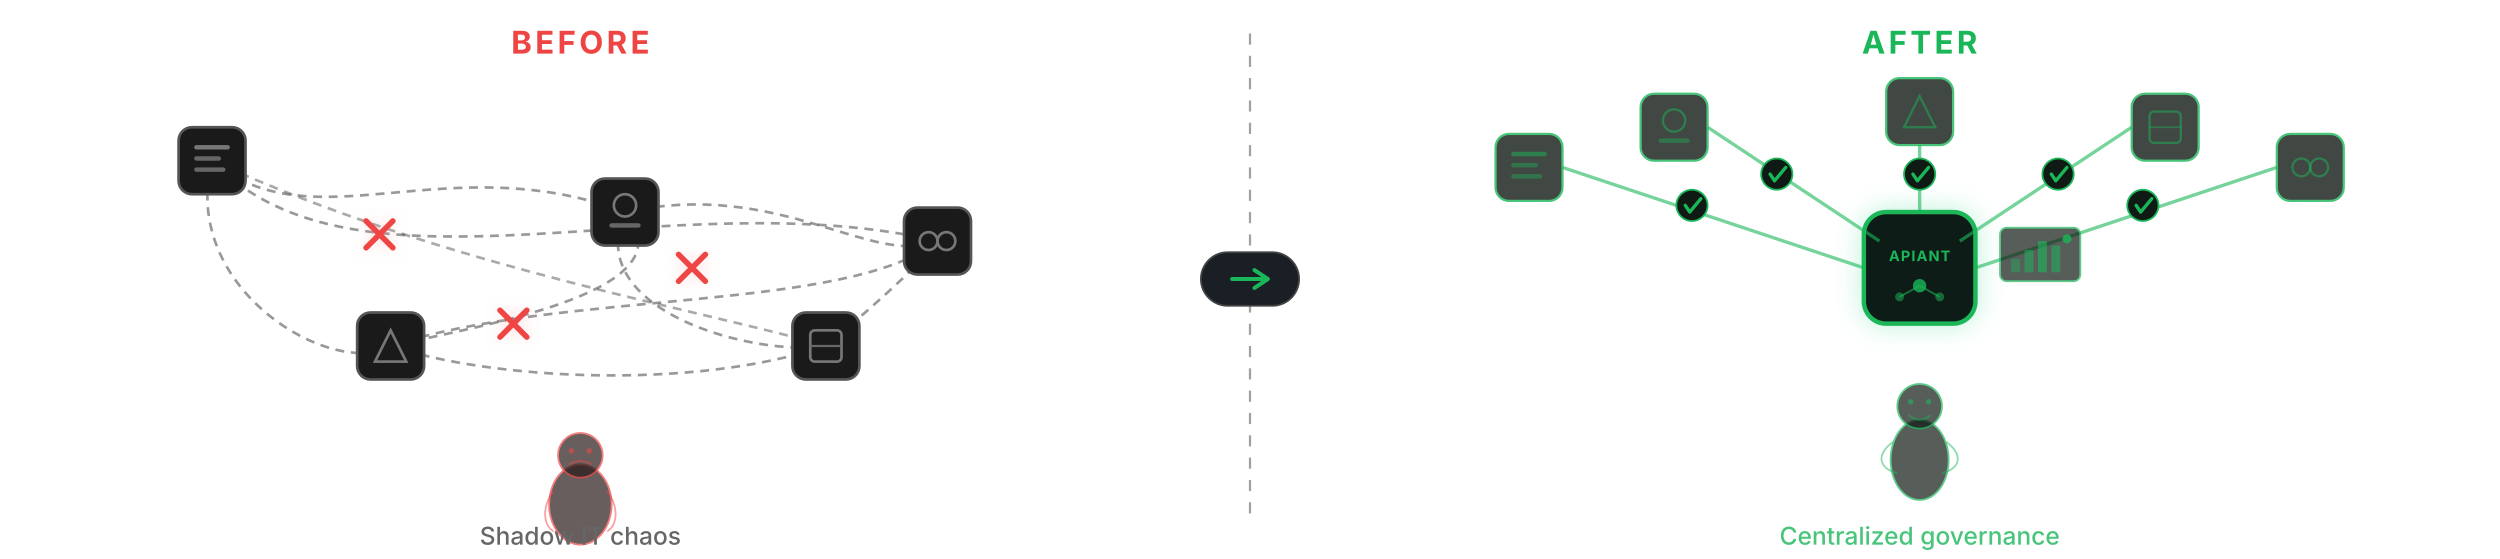
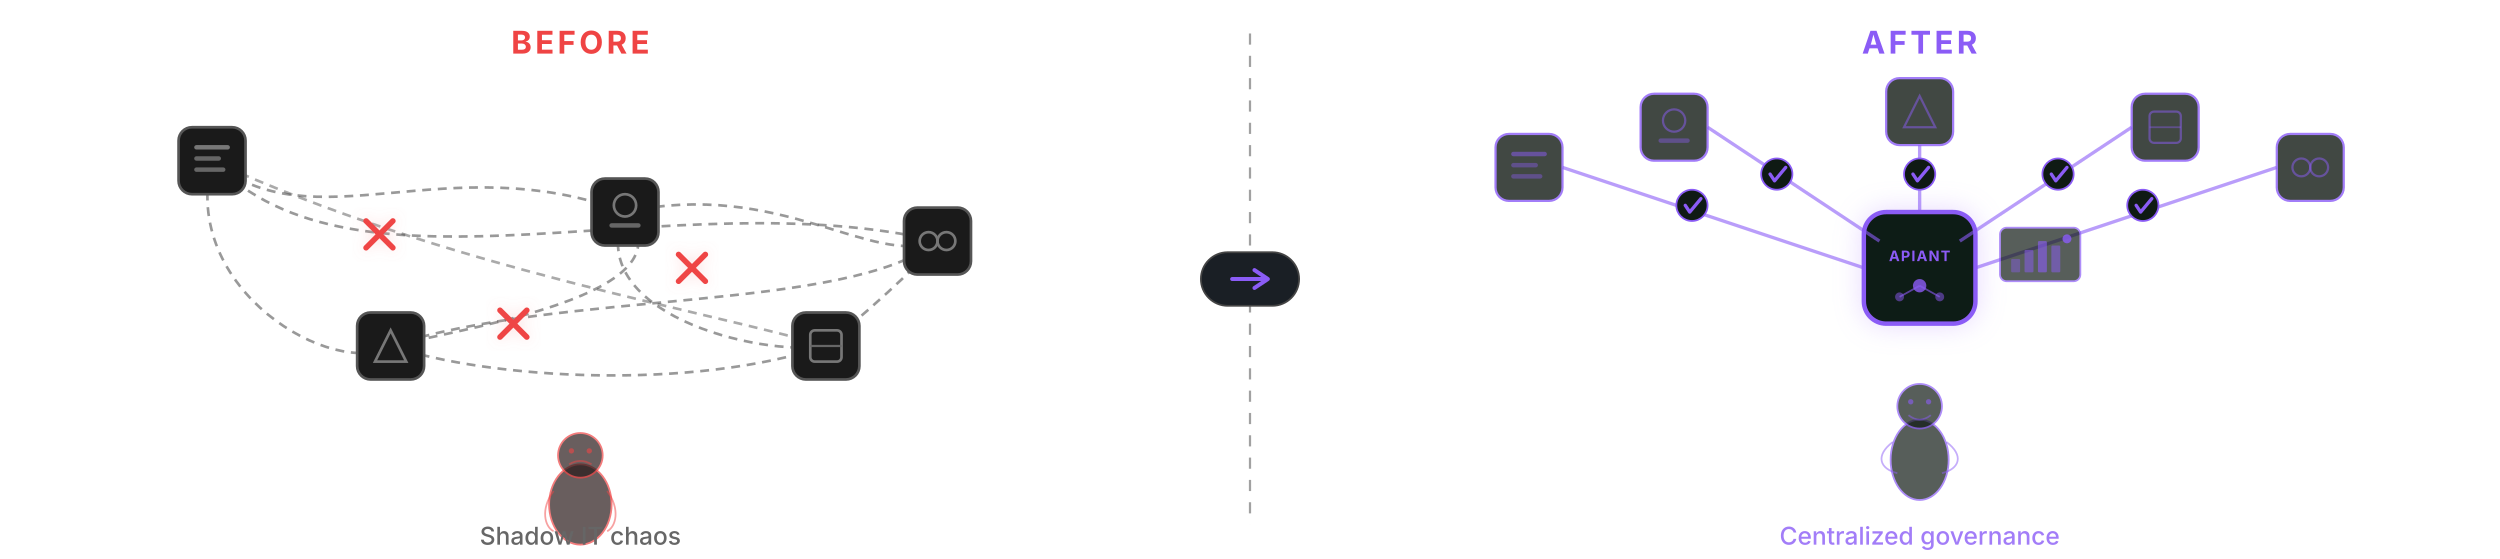
<svg xmlns="http://www.w3.org/2000/svg" viewBox="0 0 1120 250" fill="none">
  <defs>
    <filter id="greenGlow" x="-50%" y="-50%" width="200%" height="200%">
      <feGaussianBlur in="SourceGraphic" stdDeviation="6" result="blur" />
-       <feColorMatrix in="blur" type="matrix" values="0 0 0 0 0.102  0 0 0 0 0.718  0 0 0 0 0.349  0 0 0 0.4 0" result="glow" />
+       <feColorMatrix in="blur" type="matrix" values="0 0 0 0 0.545  0 0 0 0 0.361  0 0 0 0 0.965  0 0 0 0.4 0" result="glow" />
      <feMerge>
        <feMergeNode in="glow" />
        <feMergeNode in="SourceGraphic" />
      </feMerge>
    </filter>
    <filter id="redGlow" x="-50%" y="-50%" width="200%" height="200%">
      <feGaussianBlur in="SourceGraphic" stdDeviation="3" result="blur" />
      <feColorMatrix in="blur" type="matrix" values="0 0 0 0 0.937  0 0 0 0 0.267  0 0 0 0 0.267  0 0 0 0.3 0" result="glow" />
      <feMerge>
        <feMergeNode in="glow" />
        <feMergeNode in="SourceGraphic" />
      </feMerge>
    </filter>
  </defs>
  <style>
    text { font-family: 'Inter', sans-serif; }
  </style>
  <text x="260" y="24" text-anchor="middle" fill="#ef4444" font-size="14" font-weight="700" letter-spacing="1.5">BEFORE</text>
  <path d="M95,72 C140,110 200,65 280,95" stroke="#555" stroke-width="1.2" stroke-dasharray="4,3" opacity="0.6" />
  <path d="M95,72 C160,140 300,80 420,108" stroke="#555" stroke-width="1.2" stroke-dasharray="4,3" opacity="0.6" />
  <path d="M95,72 C80,130 150,170 175,155" stroke="#555" stroke-width="1.2" stroke-dasharray="4,3" opacity="0.6" />
  <path d="M280,95 C310,130 220,145 175,155" stroke="#555" stroke-width="1.2" stroke-dasharray="4,3" opacity="0.6" />
  <path d="M280,95 C350,80 390,120 420,108" stroke="#555" stroke-width="1.2" stroke-dasharray="4,3" opacity="0.6" />
  <path d="M280,95 C260,140 340,160 370,155" stroke="#555" stroke-width="1.2" stroke-dasharray="4,3" opacity="0.6" />
  <path d="M175,155 C220,170 310,175 370,155" stroke="#555" stroke-width="1.2" stroke-dasharray="4,3" opacity="0.6" />
  <path d="M175,155 C250,130 380,140 420,108" stroke="#555" stroke-width="1.2" stroke-dasharray="4,3" opacity="0.6" />
  <path d="M370,155 C400,130 415,115 420,108" stroke="#555" stroke-width="1.2" stroke-dasharray="4,3" opacity="0.6" />
  <path d="M95,72 C200,120 320,140 370,155" stroke="#555" stroke-width="1.2" stroke-dasharray="4,3" opacity="0.5" />
  <g transform="translate(170, 105)" filter="url(#redGlow)">
    <line x1="-6" y1="-6" x2="6" y2="6" stroke="#ef4444" stroke-width="2.5" stroke-linecap="round" />
    <line x1="6" y1="-6" x2="-6" y2="6" stroke="#ef4444" stroke-width="2.5" stroke-linecap="round" />
  </g>
  <g transform="translate(310, 120)" filter="url(#redGlow)">
    <line x1="-6" y1="-6" x2="6" y2="6" stroke="#ef4444" stroke-width="2.5" stroke-linecap="round" />
    <line x1="6" y1="-6" x2="-6" y2="6" stroke="#ef4444" stroke-width="2.5" stroke-linecap="round" />
  </g>
  <g transform="translate(230, 145)" filter="url(#redGlow)">
    <line x1="-6" y1="-6" x2="6" y2="6" stroke="#ef4444" stroke-width="2.5" stroke-linecap="round" />
    <line x1="6" y1="-6" x2="-6" y2="6" stroke="#ef4444" stroke-width="2.5" stroke-linecap="round" />
  </g>
  <g transform="translate(80, 57)">
    <rect width="30" height="30" rx="6" fill="#1a1a1a" stroke="#555" stroke-width="1.2" />
    <rect x="7" y="8" width="16" height="2" rx="1" fill="#777" />
    <rect x="7" y="13" width="12" height="2" rx="1" fill="#666" />
    <rect x="7" y="18" width="14" height="2" rx="1" fill="#666" />
  </g>
  <g transform="translate(265, 80)">
    <rect width="30" height="30" rx="6" fill="#1a1a1a" stroke="#555" stroke-width="1.2" />
    <circle cx="15" cy="12" r="5" fill="none" stroke="#777" stroke-width="1.2" />
    <rect x="8" y="20" width="14" height="2" rx="1" fill="#666" />
  </g>
  <g transform="translate(160, 140)">
    <rect width="30" height="30" rx="6" fill="#1a1a1a" stroke="#555" stroke-width="1.2" />
    <polygon points="15,8 22,22 8,22" fill="none" stroke="#777" stroke-width="1.2" />
  </g>
  <g transform="translate(355, 140)">
    <rect width="30" height="30" rx="6" fill="#1a1a1a" stroke="#555" stroke-width="1.2" />
    <rect x="8" y="8" width="14" height="14" rx="2" fill="none" stroke="#777" stroke-width="1.2" />
    <line x1="8" y1="15" x2="22" y2="15" stroke="#666" stroke-width="1" />
  </g>
  <g transform="translate(405, 93)">
    <rect width="30" height="30" rx="6" fill="#1a1a1a" stroke="#555" stroke-width="1.2" />
    <circle cx="11" cy="15" r="4" fill="none" stroke="#777" stroke-width="1.2" />
    <circle cx="19" cy="15" r="4" fill="none" stroke="#777" stroke-width="1.2" />
  </g>
  <g transform="translate(240, 188)">
    <ellipse cx="20" cy="38" rx="14" ry="18" fill="#2a1a1a" stroke="#ef4444" stroke-width="0.8" opacity="0.7" />
    <circle cx="20" cy="16" r="10" fill="#2a1a1a" stroke="#ef4444" stroke-width="0.8" opacity="0.7" />
    <circle cx="16" cy="14" r="1.2" fill="#ef4444" opacity="0.6" />
    <circle cx="24" cy="14" r="1.2" fill="#ef4444" opacity="0.6" />
    <path d="M15,20 Q20,17 25,20" fill="none" stroke="#ef4444" stroke-width="0.8" opacity="0.5" />
    <path d="M8,32 C2,40 4,48 8,50" stroke="#ef4444" stroke-width="0.8" fill="none" opacity="0.5" />
    <path d="M32,32 C38,40 36,48 32,50" stroke="#ef4444" stroke-width="0.8" fill="none" opacity="0.5" />
  </g>
  <text x="260" y="244" text-anchor="middle" fill="#666" font-size="11" font-weight="500">Shadow IT chaos</text>
  <line x1="560" y1="15" x2="560" y2="235" stroke="#444" stroke-width="1" stroke-dasharray="5,5" opacity="0.5" />
  <g transform="translate(560, 125)">
    <rect x="-22" y="-12" width="44" height="24" rx="12" fill="#1a1f25" stroke="#444" stroke-width="0.8" />
-     <path d="M-8,0 L6,0 M2,-4 L8,0 L2,4" stroke="#1ab759" stroke-width="1.8" fill="none" stroke-linecap="round" stroke-linejoin="round" />
+     <path d="M-8,0 L6,0 M2,-4 L8,0 L2,4" stroke="#8b5cf6" stroke-width="1.8" fill="none" stroke-linecap="round" stroke-linejoin="round" />
  </g>
-   <text x="860" y="24" text-anchor="middle" fill="#1ab759" font-size="14" font-weight="700" letter-spacing="1.5">AFTER</text>
+   <text x="860" y="24" text-anchor="middle" fill="#8b5cf6" font-size="14" font-weight="700" letter-spacing="1.5">AFTER</text>
  <g transform="translate(835, 95)" filter="url(#greenGlow)">
-     <rect width="50" height="50" rx="10" fill="#0f1a14" stroke="#1ab759" stroke-width="2" />
-     <text x="25" y="22" text-anchor="middle" fill="#1ab759" font-size="6.5" font-weight="700" letter-spacing="0.5">APIANT</text>
-     <circle cx="25" cy="33" r="3" fill="#1ab759" opacity="0.8" />
-     <circle cx="16" cy="38" r="2" fill="#1ab759" opacity="0.5" />
-     <circle cx="34" cy="38" r="2" fill="#1ab759" opacity="0.5" />
-     <line x1="25" y1="33" x2="16" y2="38" stroke="#1ab759" stroke-width="0.8" opacity="0.6" />
-     <line x1="25" y1="33" x2="34" y2="38" stroke="#1ab759" stroke-width="0.8" opacity="0.6" />
+     <rect width="50" height="50" rx="10" fill="#0f1a14" stroke="#8b5cf6" stroke-width="2" />
+     <text x="25" y="22" text-anchor="middle" fill="#8b5cf6" font-size="6.5" font-weight="700" letter-spacing="0.5">APIANT</text>
+     <circle cx="25" cy="33" r="3" fill="#8b5cf6" opacity="0.8" />
+     <circle cx="16" cy="38" r="2" fill="#8b5cf6" opacity="0.5" />
+     <circle cx="34" cy="38" r="2" fill="#8b5cf6" opacity="0.5" />
+     <line x1="25" y1="33" x2="16" y2="38" stroke="#8b5cf6" stroke-width="0.8" opacity="0.6" />
+     <line x1="25" y1="33" x2="34" y2="38" stroke="#8b5cf6" stroke-width="0.8" opacity="0.6" />
  </g>
  <g transform="translate(670, 60)">
-     <rect width="30" height="30" rx="6" fill="#111a14" stroke="#1ab759" stroke-width="1" opacity="0.8" />
-     <rect x="7" y="8" width="16" height="2" rx="1" fill="#1ab759" opacity="0.5" />
-     <rect x="7" y="13" width="12" height="2" rx="1" fill="#1ab759" opacity="0.4" />
-     <rect x="7" y="18" width="14" height="2" rx="1" fill="#1ab759" opacity="0.4" />
+     <rect width="30" height="30" rx="6" fill="#111a14" stroke="#8b5cf6" stroke-width="1" opacity="0.8" />
+     <rect x="7" y="8" width="16" height="2" rx="1" fill="#8b5cf6" opacity="0.5" />
+     <rect x="7" y="13" width="12" height="2" rx="1" fill="#8b5cf6" opacity="0.4" />
+     <rect x="7" y="18" width="14" height="2" rx="1" fill="#8b5cf6" opacity="0.4" />
  </g>
  <g transform="translate(735, 42)">
-     <rect width="30" height="30" rx="6" fill="#111a14" stroke="#1ab759" stroke-width="1" opacity="0.8" />
-     <circle cx="15" cy="12" r="5" fill="none" stroke="#1ab759" stroke-width="1" opacity="0.5" />
-     <rect x="8" y="20" width="14" height="2" rx="1" fill="#1ab759" opacity="0.4" />
+     <rect width="30" height="30" rx="6" fill="#111a14" stroke="#8b5cf6" stroke-width="1" opacity="0.8" />
+     <circle cx="15" cy="12" r="5" fill="none" stroke="#8b5cf6" stroke-width="1" opacity="0.5" />
+     <rect x="8" y="20" width="14" height="2" rx="1" fill="#8b5cf6" opacity="0.4" />
  </g>
  <g transform="translate(845, 35)">
-     <rect width="30" height="30" rx="6" fill="#111a14" stroke="#1ab759" stroke-width="1" opacity="0.8" />
-     <polygon points="15,8 22,22 8,22" fill="none" stroke="#1ab759" stroke-width="1" opacity="0.5" />
+     <rect width="30" height="30" rx="6" fill="#111a14" stroke="#8b5cf6" stroke-width="1" opacity="0.8" />
+     <polygon points="15,8 22,22 8,22" fill="none" stroke="#8b5cf6" stroke-width="1" opacity="0.5" />
  </g>
  <g transform="translate(955, 42)">
-     <rect width="30" height="30" rx="6" fill="#111a14" stroke="#1ab759" stroke-width="1" opacity="0.8" />
-     <rect x="8" y="8" width="14" height="14" rx="2" fill="none" stroke="#1ab759" stroke-width="1" opacity="0.5" />
-     <line x1="8" y1="15" x2="22" y2="15" stroke="#1ab759" stroke-width="0.8" opacity="0.4" />
+     <rect width="30" height="30" rx="6" fill="#111a14" stroke="#8b5cf6" stroke-width="1" opacity="0.8" />
+     <rect x="8" y="8" width="14" height="14" rx="2" fill="none" stroke="#8b5cf6" stroke-width="1" opacity="0.5" />
+     <line x1="8" y1="15" x2="22" y2="15" stroke="#8b5cf6" stroke-width="0.8" opacity="0.4" />
  </g>
  <g transform="translate(1020, 60)">
-     <rect width="30" height="30" rx="6" fill="#111a14" stroke="#1ab759" stroke-width="1" opacity="0.8" />
-     <circle cx="11" cy="15" r="4" fill="none" stroke="#1ab759" stroke-width="1" opacity="0.5" />
-     <circle cx="19" cy="15" r="4" fill="none" stroke="#1ab759" stroke-width="1" opacity="0.5" />
+     <rect width="30" height="30" rx="6" fill="#111a14" stroke="#8b5cf6" stroke-width="1" opacity="0.8" />
+     <circle cx="11" cy="15" r="4" fill="none" stroke="#8b5cf6" stroke-width="1" opacity="0.5" />
+     <circle cx="19" cy="15" r="4" fill="none" stroke="#8b5cf6" stroke-width="1" opacity="0.5" />
  </g>
-   <line x1="700" y1="75" x2="835" y2="120" stroke="#1ab759" stroke-width="1.5" opacity="0.6" />
-   <line x1="765" y1="57" x2="842" y2="108" stroke="#1ab759" stroke-width="1.5" opacity="0.6" />
-   <line x1="860" y1="65" x2="860" y2="95" stroke="#1ab759" stroke-width="1.5" opacity="0.6" />
-   <line x1="955" y1="57" x2="878" y2="108" stroke="#1ab759" stroke-width="1.5" opacity="0.6" />
-   <line x1="1020" y1="75" x2="885" y2="120" stroke="#1ab759" stroke-width="1.5" opacity="0.6" />
+   <line x1="700" y1="75" x2="835" y2="120" stroke="#8b5cf6" stroke-width="1.5" opacity="0.6" />
+   <line x1="765" y1="57" x2="842" y2="108" stroke="#8b5cf6" stroke-width="1.5" opacity="0.6" />
+   <line x1="860" y1="65" x2="860" y2="95" stroke="#8b5cf6" stroke-width="1.5" opacity="0.6" />
+   <line x1="955" y1="57" x2="878" y2="108" stroke="#8b5cf6" stroke-width="1.5" opacity="0.6" />
+   <line x1="1020" y1="75" x2="885" y2="120" stroke="#8b5cf6" stroke-width="1.5" opacity="0.6" />
  <g transform="translate(758, 92)">
-     <circle r="7" fill="#0f1a14" stroke="#1ab759" stroke-width="0.8" />
-     <path d="M-3,0 L-1,3 L4,-3" stroke="#1ab759" stroke-width="1.5" fill="none" stroke-linecap="round" stroke-linejoin="round" />
+     <circle r="7" fill="#0f1a14" stroke="#8b5cf6" stroke-width="0.8" />
+     <path d="M-3,0 L-1,3 L4,-3" stroke="#8b5cf6" stroke-width="1.5" fill="none" stroke-linecap="round" stroke-linejoin="round" />
  </g>
  <g transform="translate(796, 78)">
-     <circle r="7" fill="#0f1a14" stroke="#1ab759" stroke-width="0.8" />
-     <path d="M-3,0 L-1,3 L4,-3" stroke="#1ab759" stroke-width="1.5" fill="none" stroke-linecap="round" stroke-linejoin="round" />
+     <circle r="7" fill="#0f1a14" stroke="#8b5cf6" stroke-width="0.8" />
+     <path d="M-3,0 L-1,3 L4,-3" stroke="#8b5cf6" stroke-width="1.5" fill="none" stroke-linecap="round" stroke-linejoin="round" />
  </g>
  <g transform="translate(860, 78)">
-     <circle r="7" fill="#0f1a14" stroke="#1ab759" stroke-width="0.8" />
-     <path d="M-3,0 L-1,3 L4,-3" stroke="#1ab759" stroke-width="1.5" fill="none" stroke-linecap="round" stroke-linejoin="round" />
+     <circle r="7" fill="#0f1a14" stroke="#8b5cf6" stroke-width="0.8" />
+     <path d="M-3,0 L-1,3 L4,-3" stroke="#8b5cf6" stroke-width="1.5" fill="none" stroke-linecap="round" stroke-linejoin="round" />
  </g>
  <g transform="translate(922, 78)">
-     <circle r="7" fill="#0f1a14" stroke="#1ab759" stroke-width="0.8" />
-     <path d="M-3,0 L-1,3 L4,-3" stroke="#1ab759" stroke-width="1.5" fill="none" stroke-linecap="round" stroke-linejoin="round" />
+     <circle r="7" fill="#0f1a14" stroke="#8b5cf6" stroke-width="0.8" />
+     <path d="M-3,0 L-1,3 L4,-3" stroke="#8b5cf6" stroke-width="1.5" fill="none" stroke-linecap="round" stroke-linejoin="round" />
  </g>
  <g transform="translate(960, 92)">
-     <circle r="7" fill="#0f1a14" stroke="#1ab759" stroke-width="0.8" />
-     <path d="M-3,0 L-1,3 L4,-3" stroke="#1ab759" stroke-width="1.5" fill="none" stroke-linecap="round" stroke-linejoin="round" />
+     <circle r="7" fill="#0f1a14" stroke="#8b5cf6" stroke-width="0.8" />
+     <path d="M-3,0 L-1,3 L4,-3" stroke="#8b5cf6" stroke-width="1.5" fill="none" stroke-linecap="round" stroke-linejoin="round" />
  </g>
  <g transform="translate(896, 102)">
-     <rect width="36" height="24" rx="3" fill="#0f1a14" stroke="#1ab759" stroke-width="0.8" opacity="0.7" />
-     <rect x="5" y="14" width="4" height="6" rx="0.5" fill="#1ab759" opacity="0.4" />
-     <rect x="11" y="10" width="4" height="10" rx="0.5" fill="#1ab759" opacity="0.5" />
-     <rect x="17" y="6" width="4" height="14" rx="0.5" fill="#1ab759" opacity="0.6" />
-     <rect x="23" y="8" width="4" height="12" rx="0.5" fill="#1ab759" opacity="0.5" />
-     <circle cx="30" cy="5" r="2" fill="#1ab759" opacity="0.8" />
+     <rect width="36" height="24" rx="3" fill="#0f1a14" stroke="#8b5cf6" stroke-width="0.8" opacity="0.7" />
+     <rect x="5" y="14" width="4" height="6" rx="0.5" fill="#8b5cf6" opacity="0.4" />
+     <rect x="11" y="10" width="4" height="10" rx="0.5" fill="#8b5cf6" opacity="0.5" />
+     <rect x="17" y="6" width="4" height="14" rx="0.5" fill="#8b5cf6" opacity="0.6" />
+     <rect x="23" y="8" width="4" height="12" rx="0.5" fill="#8b5cf6" opacity="0.5" />
+     <circle cx="30" cy="5" r="2" fill="#8b5cf6" opacity="0.8" />
  </g>
  <g transform="translate(840, 168)">
-     <ellipse cx="20" cy="38" rx="13" ry="18" fill="#0f1a14" stroke="#1ab759" stroke-width="0.8" opacity="0.7" />
-     <circle cx="20" cy="14" r="10" fill="#0f1a14" stroke="#1ab759" stroke-width="0.8" opacity="0.7" />
-     <circle cx="16" cy="12" r="1.2" fill="#1ab759" opacity="0.6" />
-     <circle cx="24" cy="12" r="1.2" fill="#1ab759" opacity="0.6" />
-     <path d="M15,18 Q20,22 25,18" fill="none" stroke="#1ab759" stroke-width="0.8" opacity="0.5" />
-     <path d="M8,30 C0,36 2,42 10,44" stroke="#1ab759" stroke-width="0.8" fill="none" opacity="0.5" />
-     <path d="M32,30 C40,36 38,42 30,44" stroke="#1ab759" stroke-width="0.8" fill="none" opacity="0.5" />
+     <ellipse cx="20" cy="38" rx="13" ry="18" fill="#0f1a14" stroke="#8b5cf6" stroke-width="0.8" opacity="0.7" />
+     <circle cx="20" cy="14" r="10" fill="#0f1a14" stroke="#8b5cf6" stroke-width="0.8" opacity="0.7" />
+     <circle cx="16" cy="12" r="1.2" fill="#8b5cf6" opacity="0.6" />
+     <circle cx="24" cy="12" r="1.2" fill="#8b5cf6" opacity="0.6" />
+     <path d="M15,18 Q20,22 25,18" fill="none" stroke="#8b5cf6" stroke-width="0.8" opacity="0.5" />
+     <path d="M8,30 C0,36 2,42 10,44" stroke="#8b5cf6" stroke-width="0.8" fill="none" opacity="0.5" />
+     <path d="M32,30 C40,36 38,42 30,44" stroke="#8b5cf6" stroke-width="0.8" fill="none" opacity="0.5" />
  </g>
-   <text x="860" y="244" text-anchor="middle" fill="#1ab759" font-size="11" font-weight="500" opacity="0.8">Centralized governance</text>
+   <text x="860" y="244" text-anchor="middle" fill="#8b5cf6" font-size="11" font-weight="500" opacity="0.8">Centralized governance</text>
</svg>
